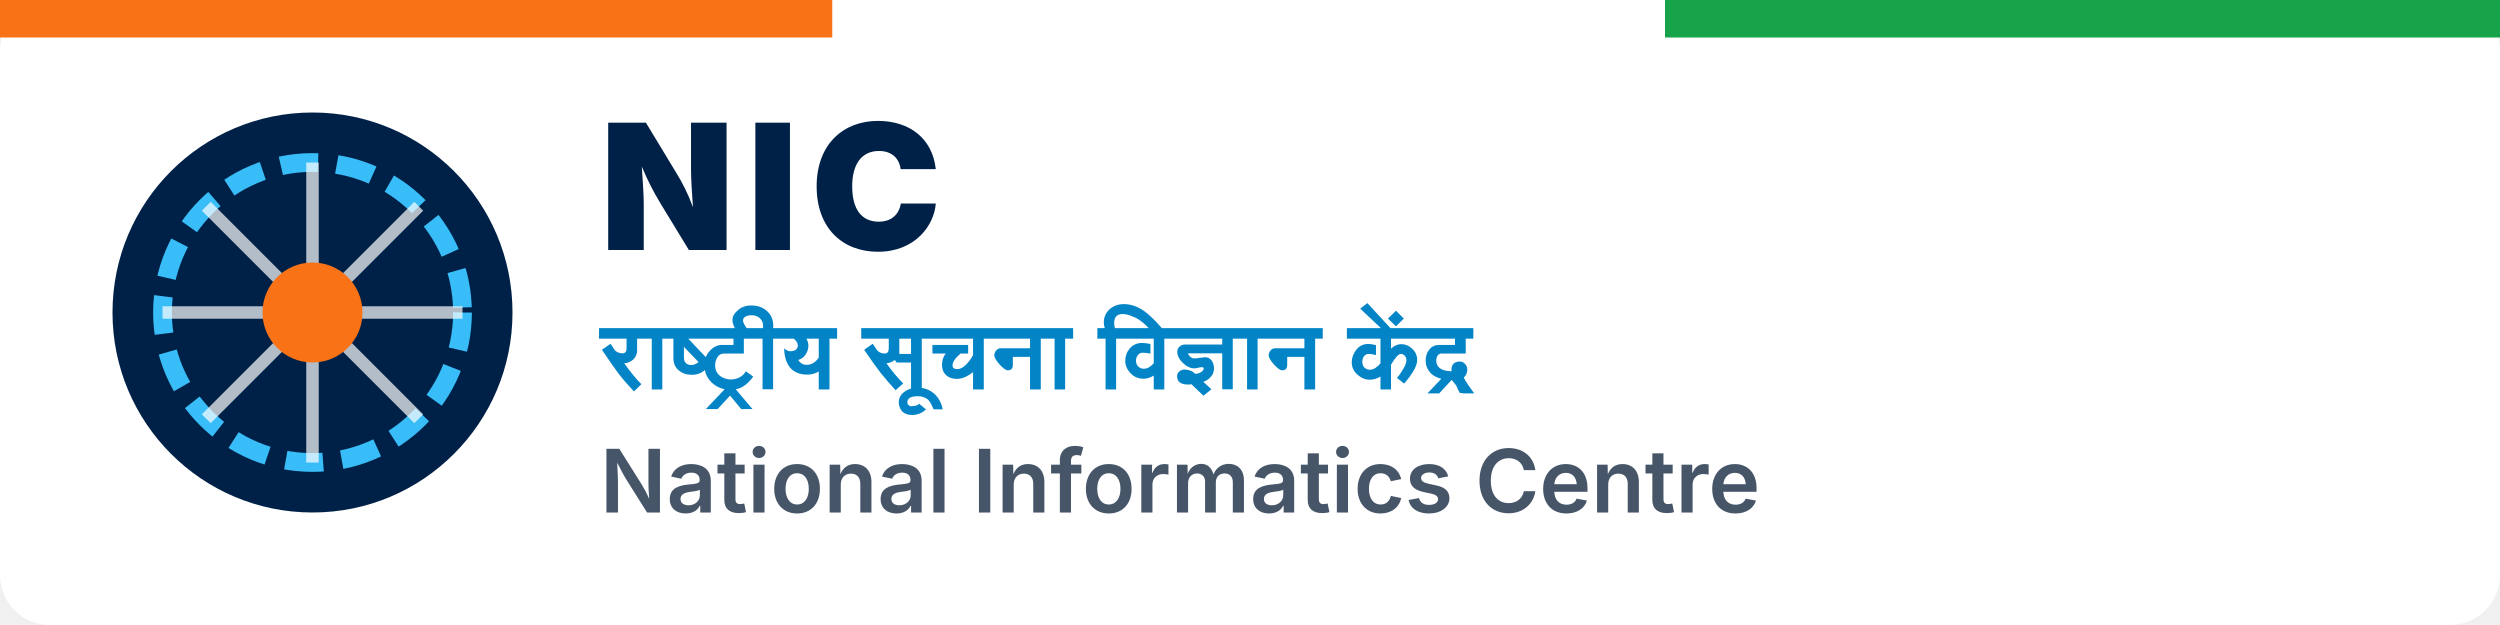
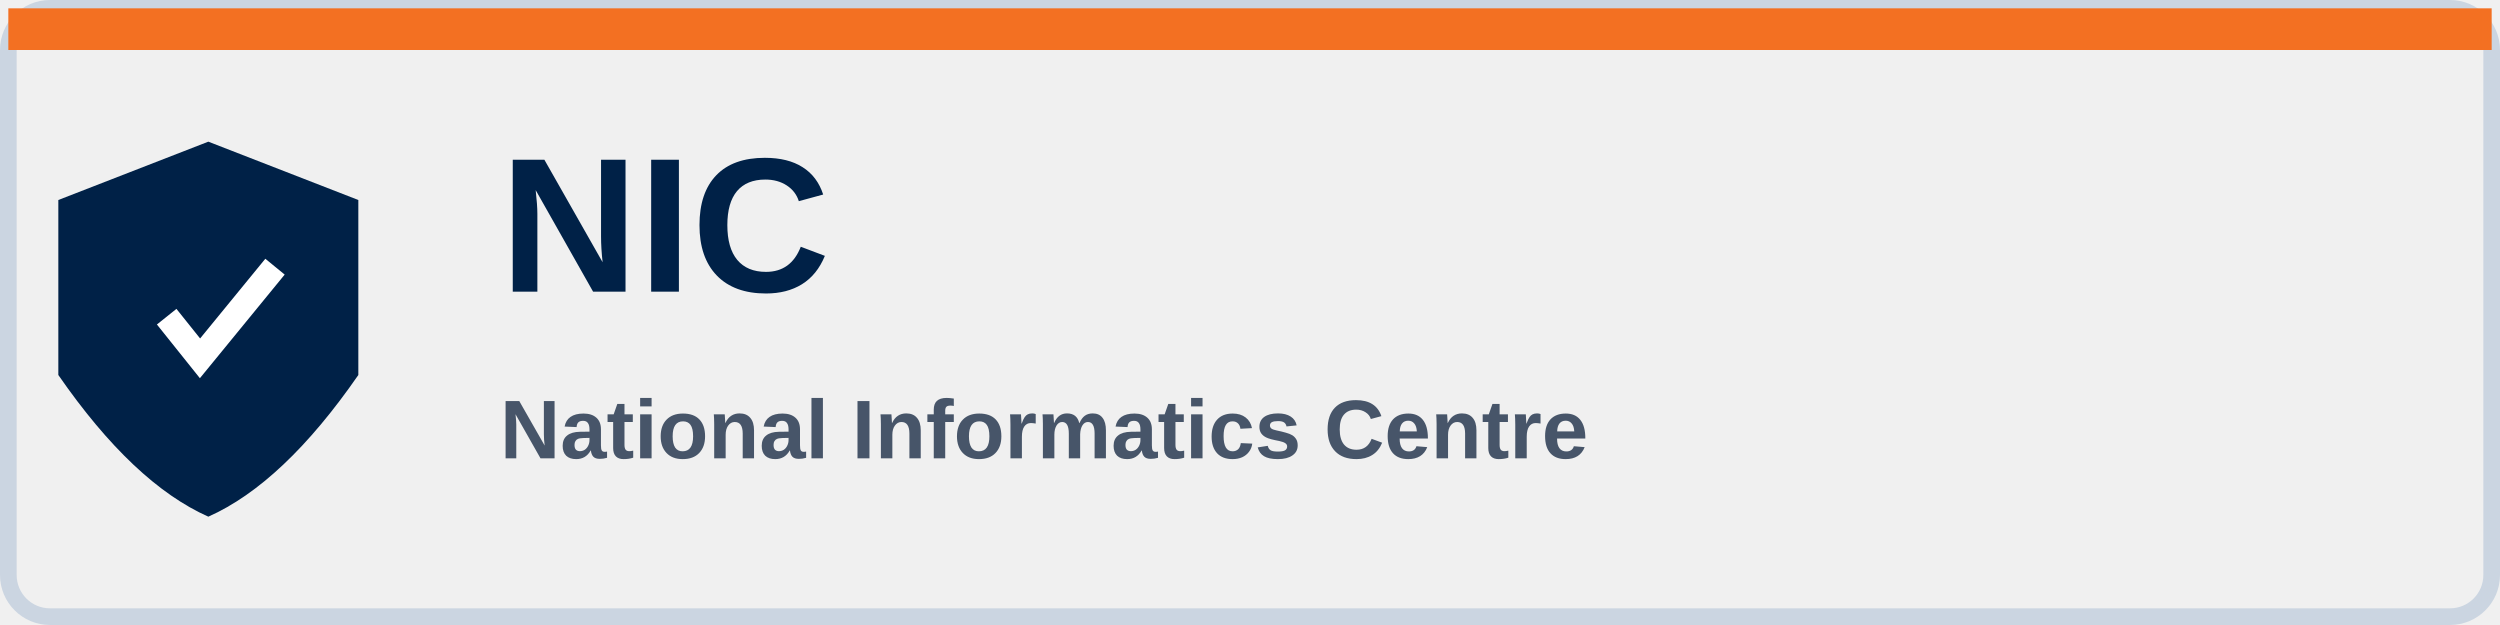
- <svg xmlns="http://www.w3.org/2000/svg" viewBox="0 0 200 50" width="200" height="50">
-   <rect width="200" height="50" fill="#ffffff" rx="4" />
-   <rect x="0" y="0" width="66.6" height="3" fill="#f97316" />
-   <rect x="66.6" y="0" width="66.6" height="3" fill="#ffffff" />
-   <rect x="133.2" y="0" width="66.8" height="3" fill="#16a34a" />
-   <g transform="translate(8, 8)">
-     <circle cx="17" cy="17" r="16" fill="#002147" />
-     <circle cx="17" cy="17" r="12" fill="none" stroke="#38bdf8" stroke-width="1.5" stroke-dasharray="3 1.5" />
-     <path d="M17 5 L17 29 M5 17 L29 17 M8.5 8.5 L25.5 25.5 M8.5 25.5 L25.5 8.5" stroke="#ffffff" stroke-width="1" opacity="0.7" />
-     <circle cx="17" cy="17" r="4" fill="#f97316" />
-   </g>
-   <text x="48" y="20" font-family="'Inter', sans-serif" font-size="14" font-weight="900" fill="#002147" letter-spacing="1">NIC</text>
-   <text x="48" y="31" font-family="'Inter', sans-serif" font-size="7.5" font-weight="700" fill="#0284c7">राष्ट्रीय सूचना विज्ञान केंद्र</text>
-   <text x="48" y="41" font-family="'Inter', sans-serif" font-size="7" font-weight="600" fill="#475569">National Informatics Centre</text>
+ <svg xmlns="http://www.w3.org/2000/svg" width="300" height="75" viewBox="0 0 300 75">
+   <rect x="1" y="1" width="298" height="73" rx="5" fill="none" stroke="#cbd5e1" stroke-width="2" />
+   <rect x="1" y="1" width="298" height="5" fill="#f37022" />
+   <path d="M25 17 L43 24 L43 45 Q34 58 25 62 Q16 58 7 45 L7 24Z" fill="#002147" />
+   <path d="M20 38 L24 43 L33 32" fill="none" stroke="white" stroke-width="3" />
+   <text x="60" y="35" text-anchor="start" font-family="Arial,DejaVu Sans,sans-serif" font-size="23" font-weight="700" fill="#002147">NIC</text>
+   <text x="60" y="55" text-anchor="start" font-family="Arial,DejaVu Sans,sans-serif" font-size="10" font-weight="600" fill="#475569">National Informatics Centre</text>
</svg>
